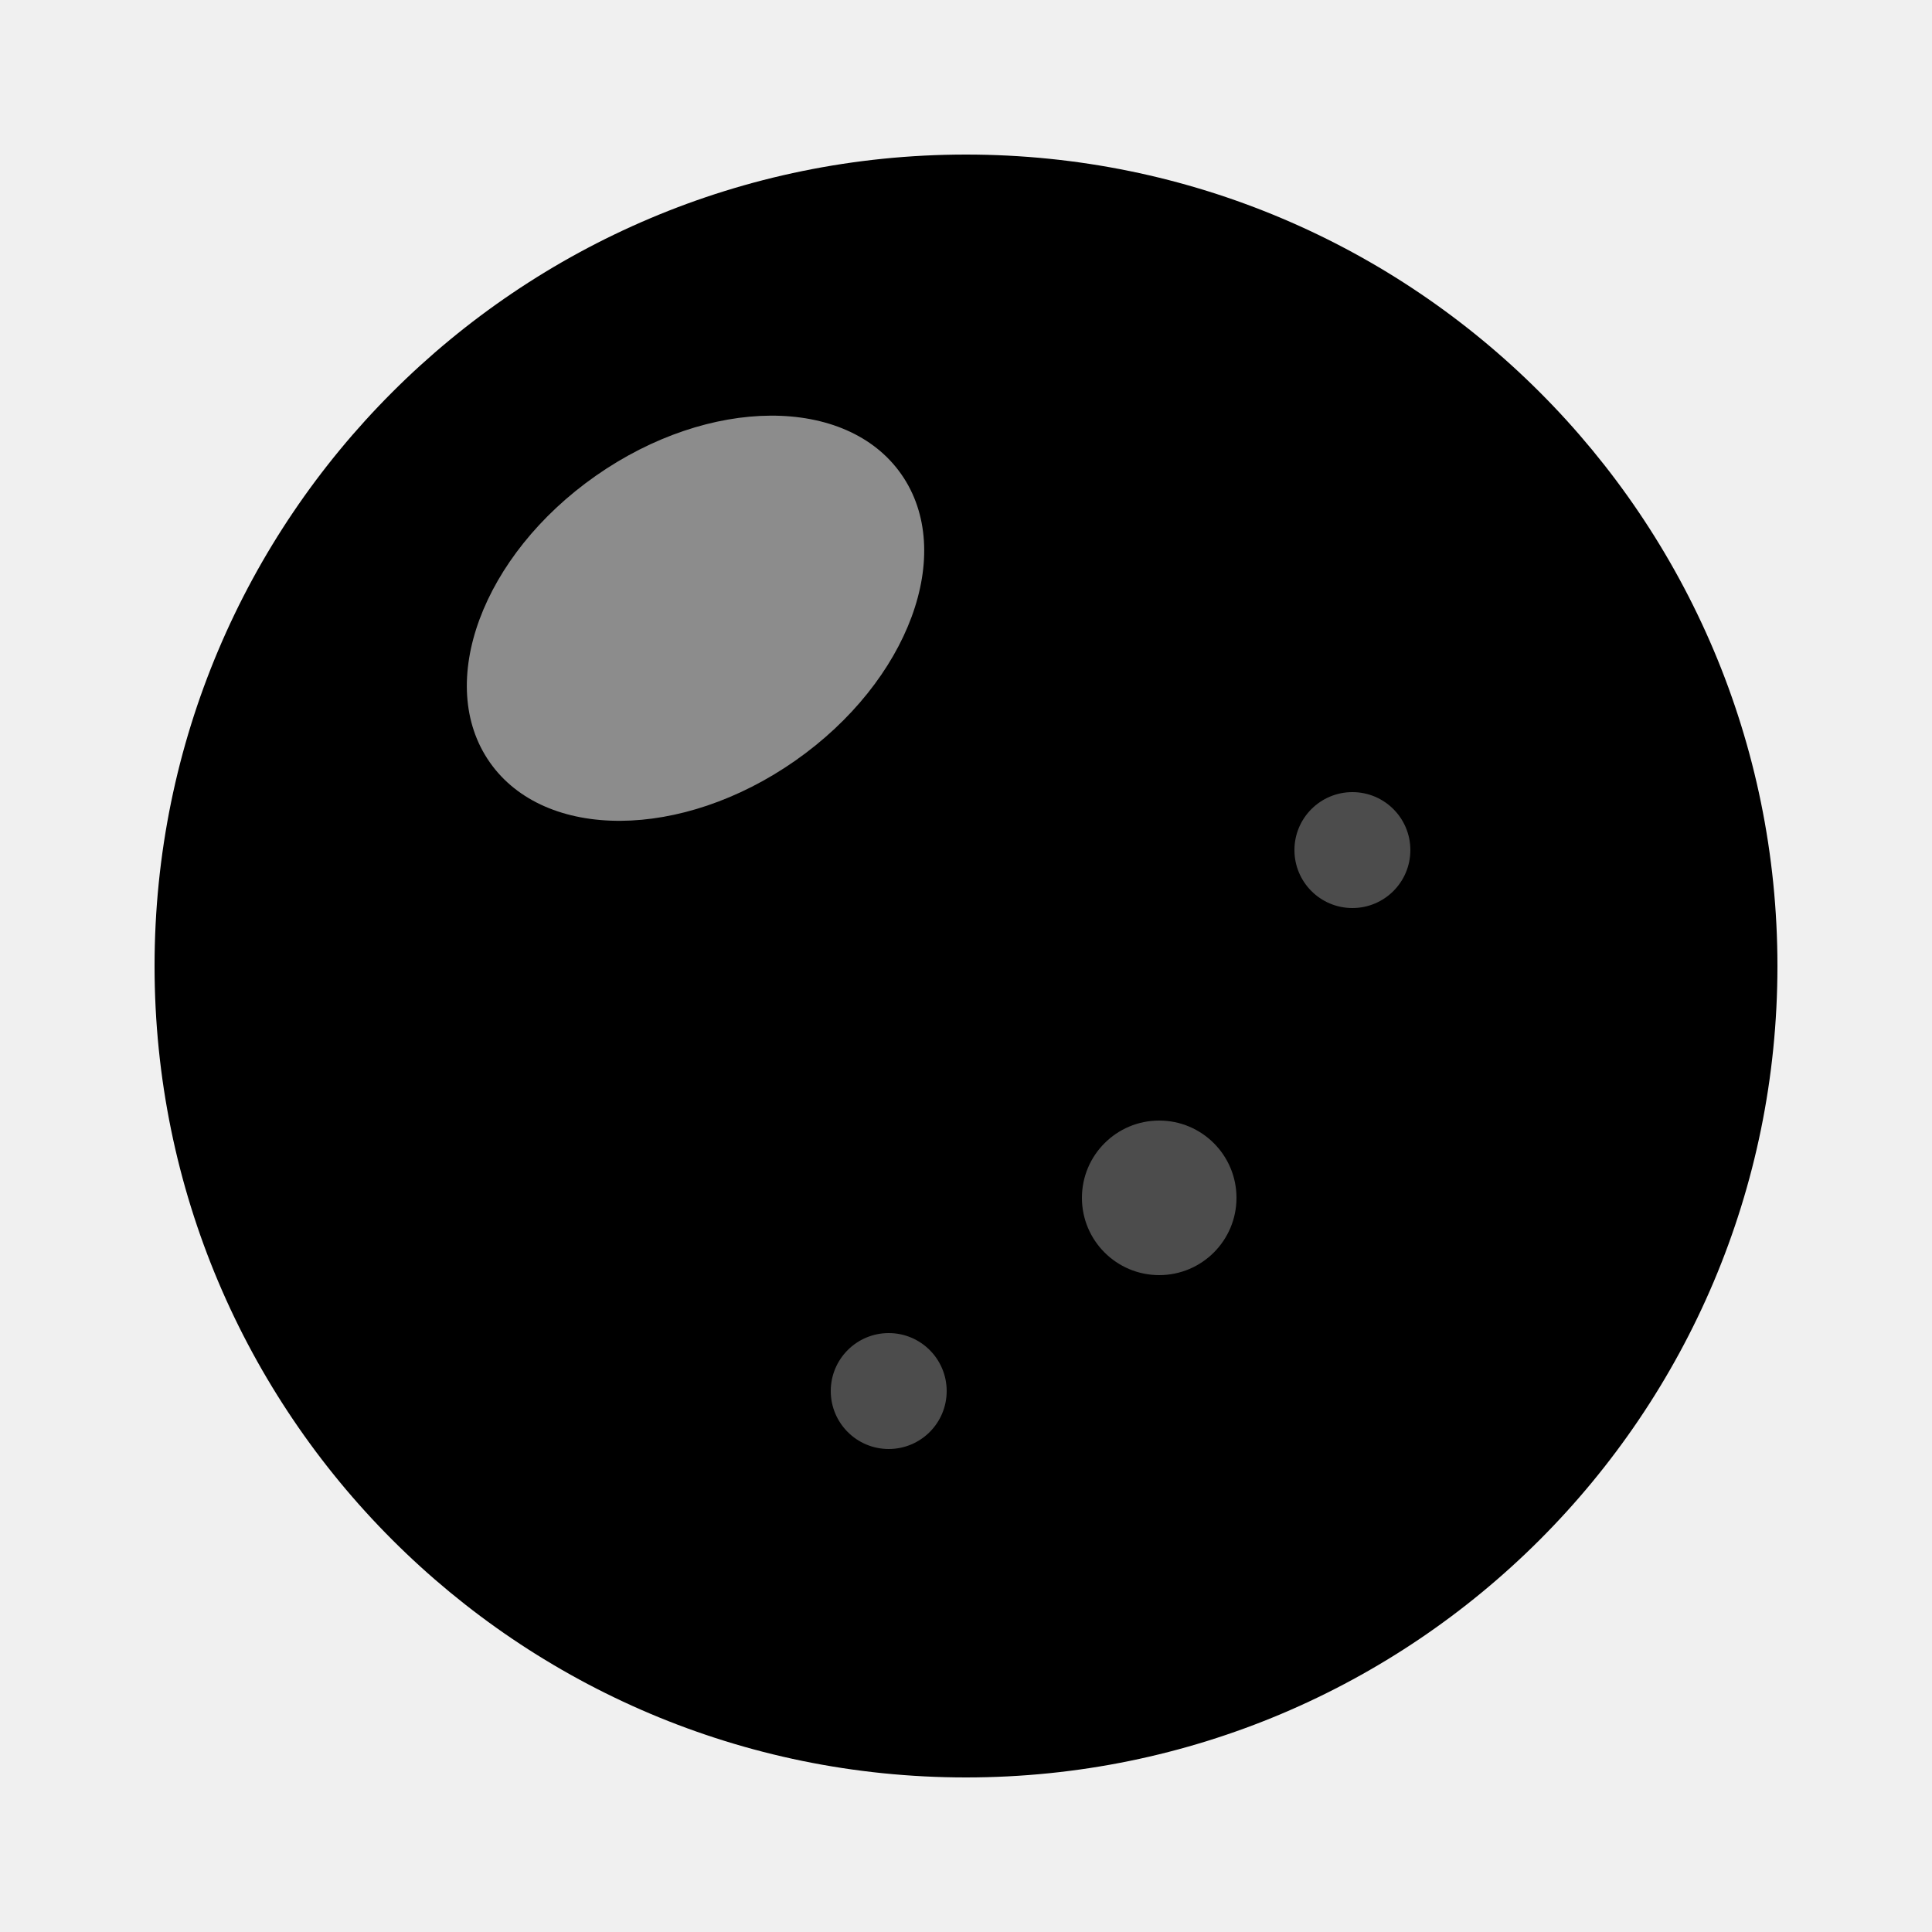
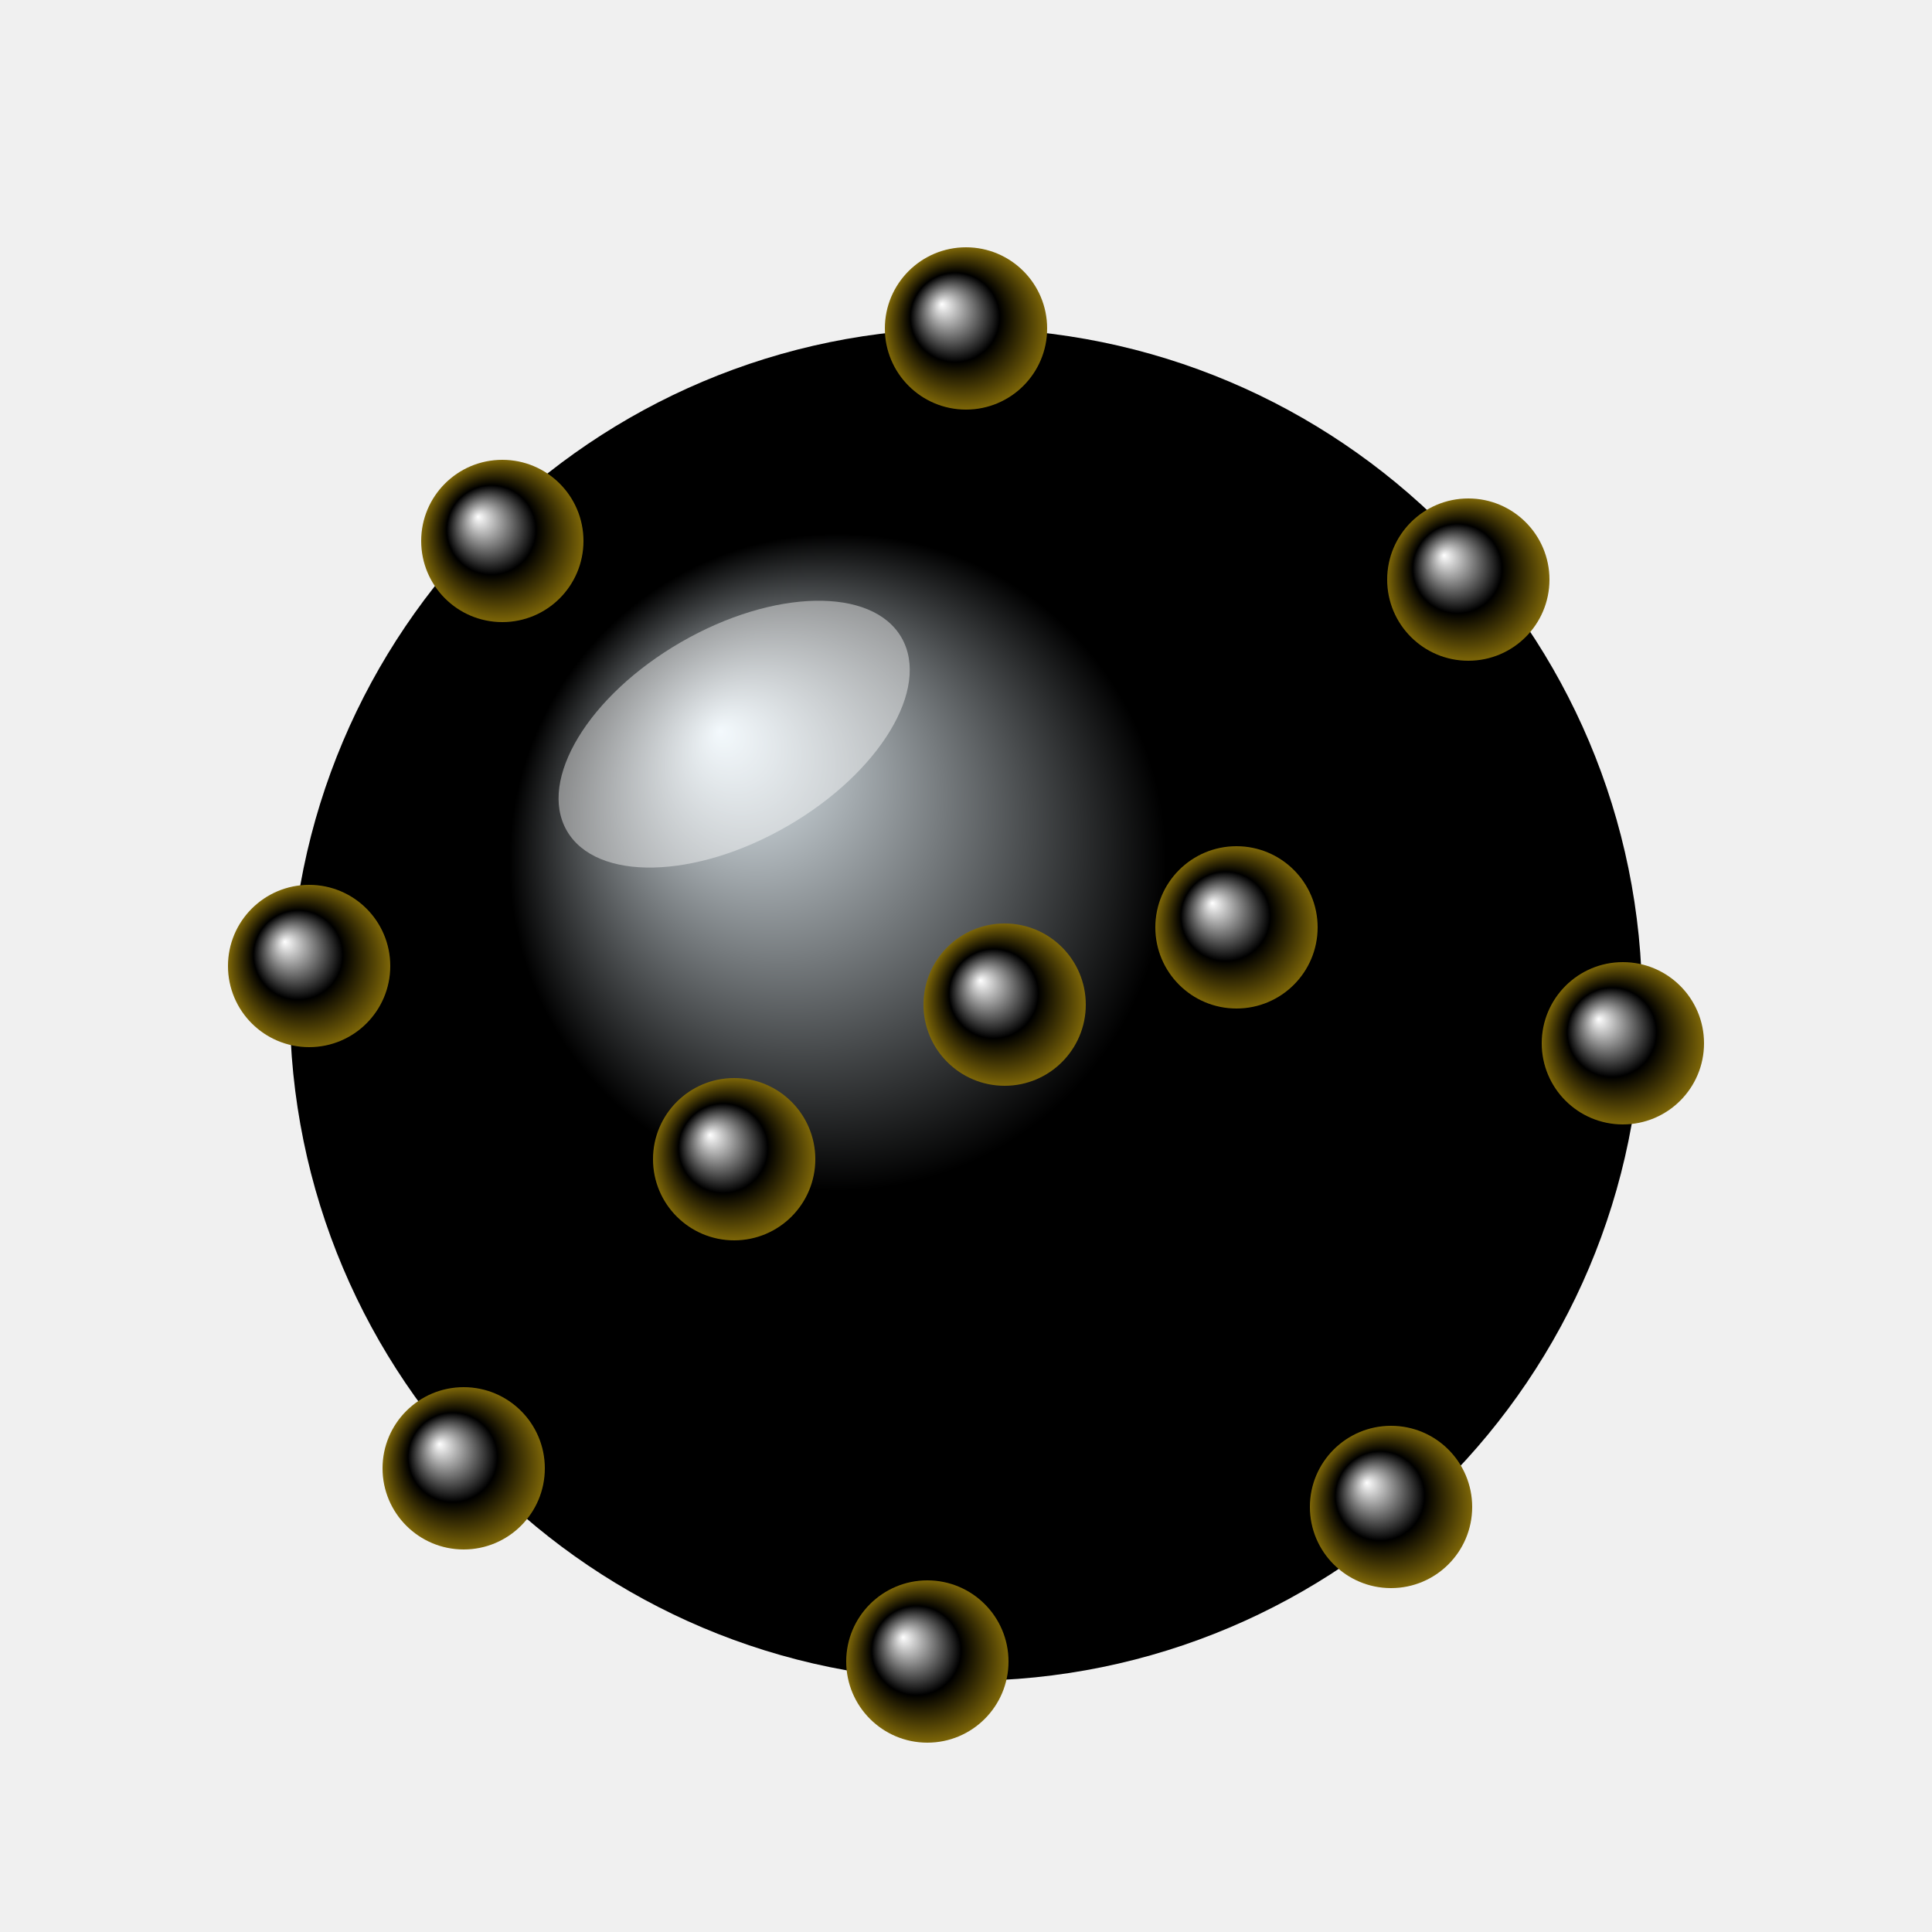
<svg xmlns="http://www.w3.org/2000/svg" viewBox="0 0 100 100">
+   <defs>
+     <radialGradient id="np" cx="50%" cy="50%" r="50%" fx="32%" fy="30%">
+       <stop offset="0%" stop-color="#EBF5FB" />
+       <stop offset="48%" stop-color="@C1@" />
+       <stop offset="100%" stop-color="@C3@" />
+     </radialGradient>
+     <radialGradient id="st" cx="50%" cy="50%" r="50%" fx="35%" fy="35%">
+       <stop offset="0%" stop-color="#FFFFFF" />
+       <stop offset="55%" stop-color="@C2@" />
+       <stop offset="100%" stop-color="#7D6608" />
+     </radialGradient>
+   </defs>
  <g stroke-linejoin="round" stroke-linecap="round">
-     <circle cx="50" cy="50" r="42" fill="@C1@" stroke="@C3@" stroke-width="3" />
-     <path d="M86,36 A40,40 0 0,1 36,88 A44,44 0 0,0 86,36 Z" fill="@C3@" opacity="0.2" />
-     <ellipse cx="36" cy="32" rx="13" ry="9" transform="rotate(-35 36 32)" fill="#FFFFFF" opacity="0.55" />
-     <circle cx="60" cy="62" r="4" fill="#FFFFFF" opacity="0.3" />
-     <circle cx="70" cy="44" r="3" fill="#FFFFFF" opacity="0.3" />
-     <circle cx="46" cy="72" r="3" fill="#FFFFFF" opacity="0.3" />
+     <circle cx="50" cy="52" r="35" fill="url(#np)" stroke="@C3@" stroke-width="1.5" />
+     <ellipse cx="38" cy="38" rx="10" ry="5.5" transform="rotate(-30 38 38)" fill="#FFFFFF" opacity="0.42" />
+     <circle cx="50" cy="17" r="4.2" fill="url(#st)" />
+     <circle cx="76" cy="30" r="4.2" fill="url(#st)" />
+     <circle cx="84" cy="54" r="4.2" fill="url(#st)" />
+     <circle cx="72" cy="78" r="4.2" fill="url(#st)" />
+     <circle cx="48" cy="86" r="4.2" fill="url(#st)" />
+     <circle cx="24" cy="76" r="4.2" fill="url(#st)" />
+     <circle cx="16" cy="50" r="4.2" fill="url(#st)" />
+     <circle cx="26" cy="28" r="4.2" fill="url(#st)" />
+     <circle cx="52" cy="52" r="4.2" fill="url(#st)" />
+     <circle cx="38" cy="60" r="4.2" fill="url(#st)" />
+     <circle cx="64" cy="48" r="4.2" fill="url(#st)" />
  </g>
</svg>
